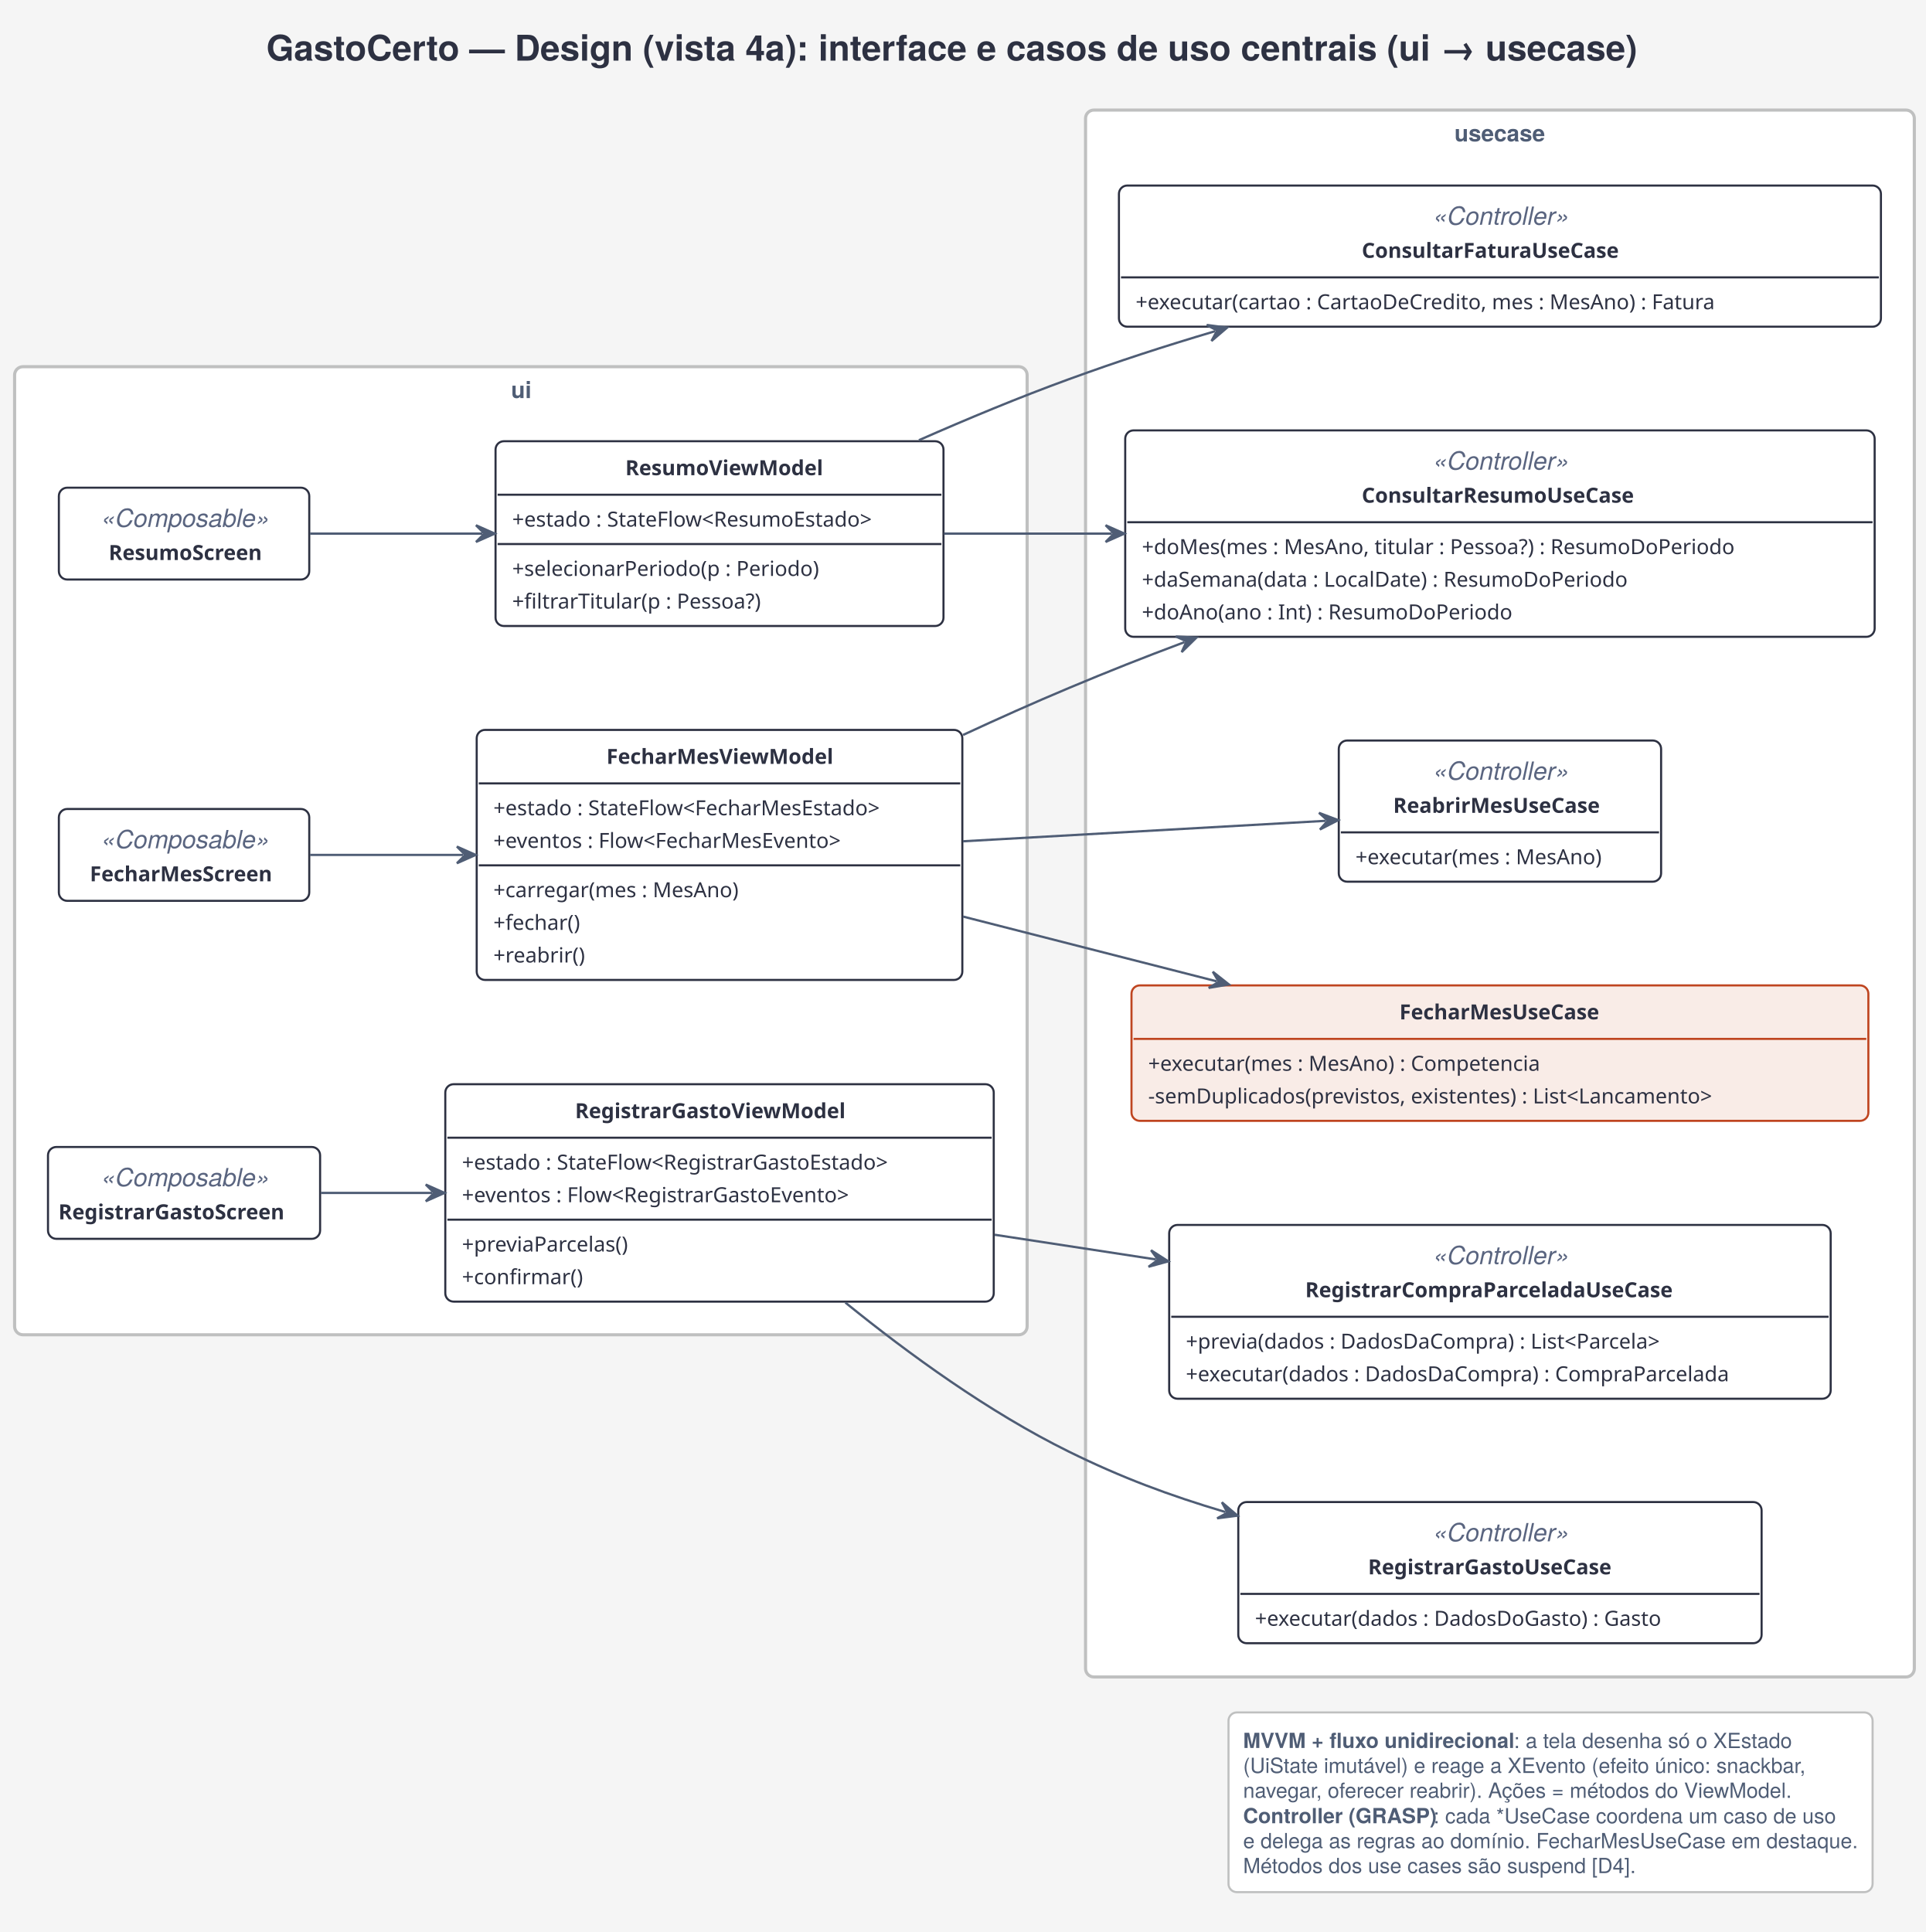
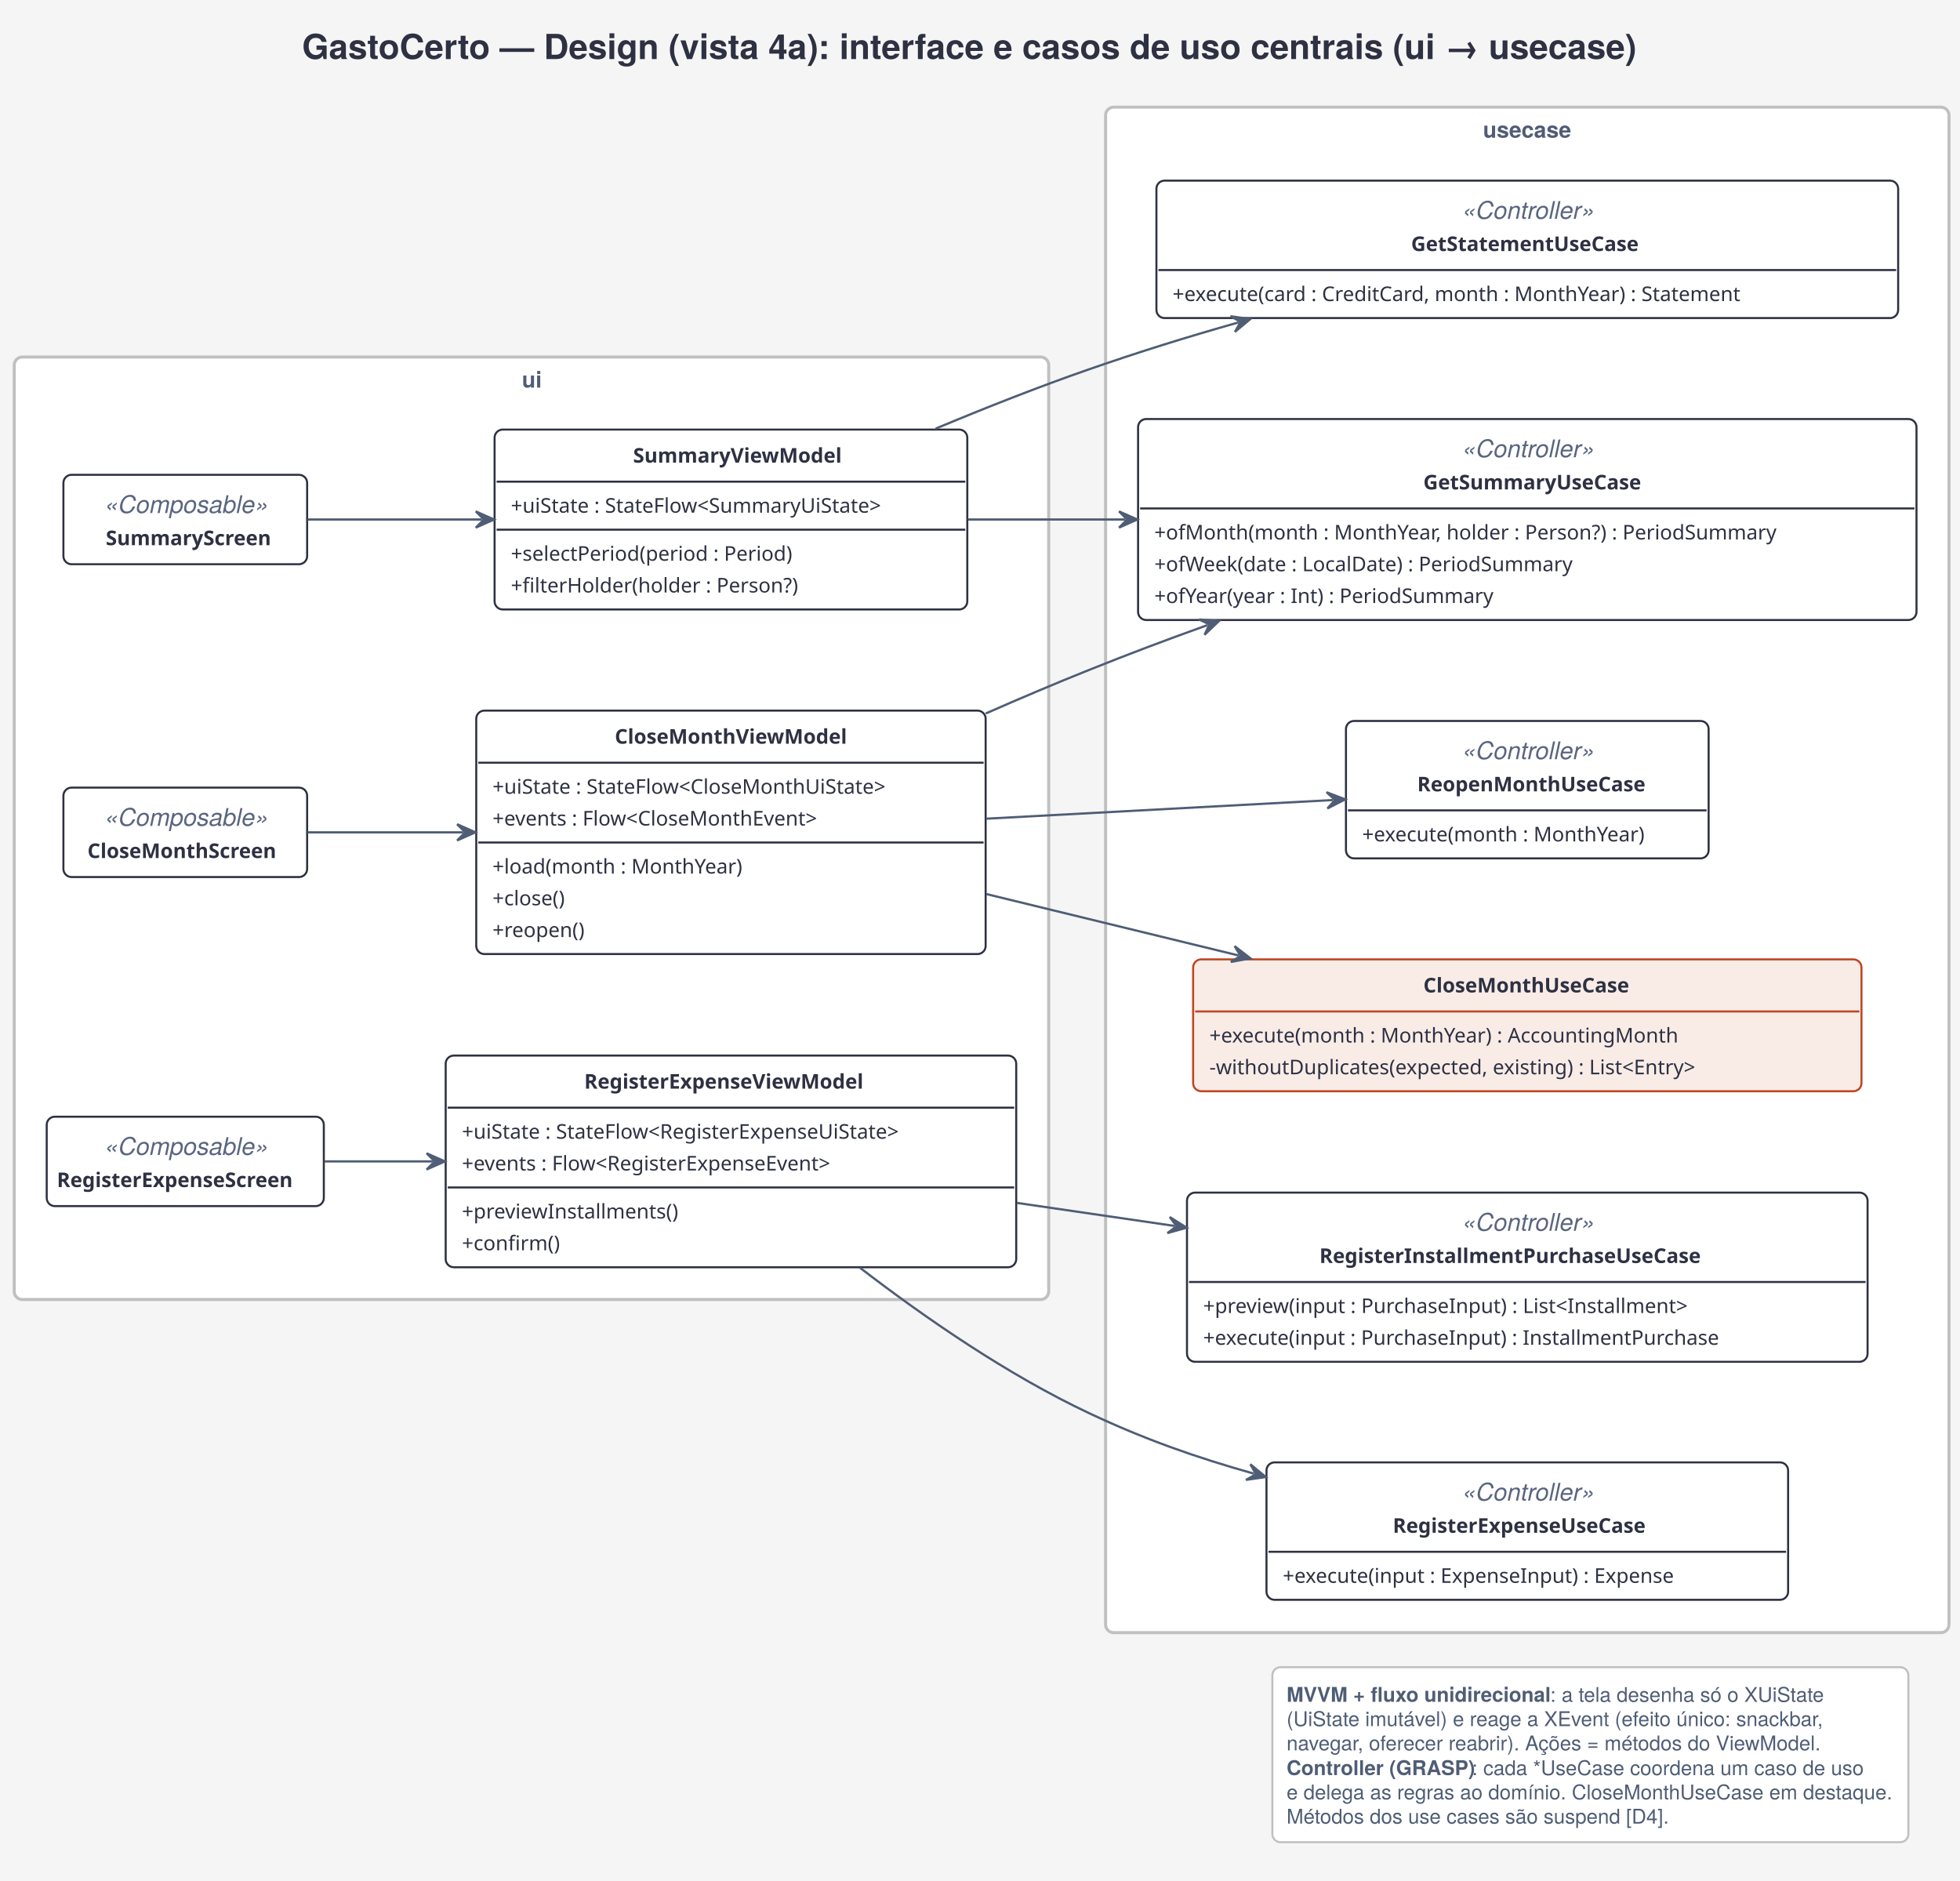
- <svg xmlns="http://www.w3.org/2000/svg" contentStyleType="text/css" data-diagram-type="CLASS" height="926px" preserveAspectRatio="none" style="width:923px;height:926px;background:#F5F5F5;" version="1.1" viewBox="0 0 923 926" width="923px" zoomAndPan="magnify">
+ <svg xmlns="http://www.w3.org/2000/svg" contentStyleType="text/css" data-diagram-type="CLASS" height="926px" preserveAspectRatio="none" style="width:965px;height:926px;background:#F5F5F5;" version="1.1" viewBox="0 0 965 926" width="965px" zoomAndPan="magnify">
  <defs />
  <g>
-     <rect fill="#F5F5F5" height="926" style="stroke:none;stroke-width:1;" width="923" x="0" y="0" />
+     <rect fill="#F5F5F5" height="926" style="stroke:none;stroke-width:1;" width="965" x="0" y="0" />
    <g class="title" data-source-line="7">
-       <text fill="#2D3142" font-family="'Helvetica Neue'" font-size="17" font-weight="bold" lengthAdjust="spacing" textLength="654.16" x="127.64" y="29.068">GastoCerto — Design (vista 4a): interface e casos de uso centrais (ui → usecase)</text>
+       <text fill="#2D3142" font-family="'Helvetica Neue'" font-size="17" font-weight="bold" lengthAdjust="spacing" textLength="654.16" x="148.71" y="29.068">GastoCerto — Design (vista 4a): interface e casos de uso centrais (ui → usecase)</text>
    </g>
    <g class="cluster" data-qualified-name="ui" data-source-line="10" id="ent0002">
-       <rect fill="#FFFFFF" height="464" rx="4" ry="4" style="stroke:#BFC0C0;stroke-width:1.5;" width="485.25" x="7" y="175.757" />
-       <text fill="#4F5D75" font-family="'Helvetica Neue'" font-size="11" font-weight="bold" lengthAdjust="spacing" textLength="9.361" x="244.945" y="190.801">ui</text>
+       <rect fill="#FFFFFF" height="464" rx="4" ry="4" style="stroke:#BFC0C0;stroke-width:1.5;" width="509.33" x="7" y="175.757" />
+       <text fill="#4F5D75" font-family="'Helvetica Neue'" font-size="11" font-weight="bold" lengthAdjust="spacing" textLength="9.361" x="256.985" y="190.801">ui</text>
    </g>
    <g class="cluster" data-qualified-name="usecase" data-source-line="33" id="ent0009">
-       <rect fill="#FFFFFF" height="751" rx="4" ry="4" style="stroke:#BFC0C0;stroke-width:1.5;" width="397.19" x="520.25" y="52.757" />
-       <text fill="#4F5D75" font-family="'Helvetica Neue'" font-size="11" font-weight="bold" lengthAdjust="spacing" textLength="43.593" x="697.048" y="67.801">usecase</text>
+       <rect fill="#FFFFFF" height="751" rx="4" ry="4" style="stroke:#BFC0C0;stroke-width:1.5;" width="415.25" x="544.33" y="52.757" />
+       <text fill="#4F5D75" font-family="'Helvetica Neue'" font-size="11" font-weight="bold" lengthAdjust="spacing" textLength="43.593" x="730.159" y="67.801">usecase</text>
    </g>
-     <g class="entity" data-qualified-name="ui.RegistrarGastoScreen" data-source-line="11" id="ent0003">
-       <rect fill="#FFFFFF" height="44.017" rx="4" ry="4" style="stroke:#2D3142;stroke-width:1;" width="130.41" x="23" y="549.747" />
-       <text fill="#5A6580" font-family="Helvetica Neue" font-size="12" font-style="italic" lengthAdjust="spacing" textLength="79.116" x="48.647" y="568.567">«Composable»</text>
-       <text fill="#2D3142" font-family="Menlo" font-size="10" font-weight="bold" lengthAdjust="spacing" textLength="120.41" x="28" y="584.405">RegistrarGastoScreen</text>
+     <g class="entity" data-qualified-name="ui.RegisterExpenseScreen" data-source-line="11" id="ent0003">
+       <rect fill="#FFFFFF" height="44.017" rx="4" ry="4" style="stroke:#2D3142;stroke-width:1;" width="136.431" x="23" y="549.747" />
+       <text fill="#5A6580" font-family="Helvetica Neue" font-size="12" font-style="italic" lengthAdjust="spacing" textLength="79.116" x="51.657" y="568.567">«Composable»</text>
+       <text fill="#2D3142" font-family="Menlo" font-size="10" font-weight="bold" lengthAdjust="spacing" textLength="126.431" x="28" y="584.405">RegisterExpenseScreen</text>
    </g>
-     <g class="entity" data-qualified-name="ui.FecharMesScreen" data-source-line="12" id="ent0004">
-       <rect fill="#FFFFFF" height="44.017" rx="4" ry="4" style="stroke:#2D3142;stroke-width:1;" width="120" x="28.21" y="387.747" />
-       <text fill="#5A6580" font-family="Helvetica Neue" font-size="12" font-style="italic" lengthAdjust="spacing" textLength="79.116" x="48.652" y="406.567">«Composable»</text>
-       <text fill="#2D3142" font-family="Menlo" font-size="10" font-weight="bold" lengthAdjust="spacing" textLength="90.308" x="43.056" y="422.405">FecharMesScreen</text>
+     <g class="entity" data-qualified-name="ui.CloseMonthScreen" data-source-line="12" id="ent0004">
+       <rect fill="#FFFFFF" height="44.017" rx="4" ry="4" style="stroke:#2D3142;stroke-width:1;" width="120" x="31.22" y="387.747" />
+       <text fill="#5A6580" font-family="Helvetica Neue" font-size="12" font-style="italic" lengthAdjust="spacing" textLength="79.116" x="51.662" y="406.567">«Composable»</text>
+       <text fill="#2D3142" font-family="Menlo" font-size="10" font-weight="bold" lengthAdjust="spacing" textLength="96.328" x="43.056" y="422.405">CloseMonthScreen</text>
    </g>
-     <g class="entity" data-qualified-name="ui.ResumoScreen" data-source-line="13" id="ent0005">
-       <rect fill="#FFFFFF" height="44.017" rx="4" ry="4" style="stroke:#2D3142;stroke-width:1;" width="120" x="28.21" y="233.747" />
-       <text fill="#5A6580" font-family="Helvetica Neue" font-size="12" font-style="italic" lengthAdjust="spacing" textLength="79.116" x="48.652" y="252.567">«Composable»</text>
-       <text fill="#2D3142" font-family="Menlo" font-size="10" font-weight="bold" lengthAdjust="spacing" textLength="72.246" x="52.087" y="268.405">ResumoScreen</text>
+     <g class="entity" data-qualified-name="ui.SummaryScreen" data-source-line="13" id="ent0005">
+       <rect fill="#FFFFFF" height="44.017" rx="4" ry="4" style="stroke:#2D3142;stroke-width:1;" width="120" x="31.22" y="233.747" />
+       <text fill="#5A6580" font-family="Helvetica Neue" font-size="12" font-style="italic" lengthAdjust="spacing" textLength="79.116" x="51.662" y="252.567">«Composable»</text>
+       <text fill="#2D3142" font-family="Menlo" font-size="10" font-weight="bold" lengthAdjust="spacing" textLength="78.267" x="52.087" y="268.405">SummaryScreen</text>
    </g>
-     <g class="entity" data-qualified-name="ui.RegistrarGastoViewModel" data-source-line="14" id="ent0006">
-       <rect fill="#FFFFFF" height="104.203" rx="4" ry="4" style="stroke:#2D3142;stroke-width:1;" width="262.841" x="213.41" y="519.657" />
-       <text fill="#2D3142" font-family="Menlo" font-size="10" font-weight="bold" lengthAdjust="spacing" textLength="138.472" x="275.595" y="535.939">RegistrarGastoViewModel</text>
-       <line style="stroke:#2D3142;stroke-width:1;" x1="214.41" x2="475.251" y1="545.298" y2="545.298" />
-       <text fill="#2D3142" font-family="Menlo" font-size="10" lengthAdjust="spacing" textLength="246.841" x="221.41" y="560.58">+estado : StateFlow&lt;RegistrarGastoEstado&gt;</text>
-       <text fill="#2D3142" font-family="Menlo" font-size="10" lengthAdjust="spacing" textLength="222.759" x="221.41" y="576.221">+eventos : Flow&lt;RegistrarGastoEvento&gt;</text>
-       <line style="stroke:#2D3142;stroke-width:1;" x1="214.41" x2="475.251" y1="584.579" y2="584.579" />
-       <text fill="#2D3142" font-family="Menlo" font-size="10" lengthAdjust="spacing" textLength="102.349" x="221.41" y="599.861">+previaParcelas()</text>
-       <text fill="#2D3142" font-family="Menlo" font-size="10" lengthAdjust="spacing" textLength="72.246" x="221.41" y="615.502">+confirmar()</text>
+     <g class="entity" data-qualified-name="ui.RegisterExpenseViewModel" data-source-line="14" id="ent0006">
+       <rect fill="#FFFFFF" height="104.203" rx="4" ry="4" style="stroke:#2D3142;stroke-width:1;" width="280.902" x="219.43" y="519.657" />
+       <text fill="#2D3142" font-family="Menlo" font-size="10" font-weight="bold" lengthAdjust="spacing" textLength="144.492" x="287.635" y="535.939">RegisterExpenseViewModel</text>
+       <line style="stroke:#2D3142;stroke-width:1;" x1="220.43" x2="499.332" y1="545.298" y2="545.298" />
+       <text fill="#2D3142" font-family="Menlo" font-size="10" lengthAdjust="spacing" textLength="264.902" x="227.43" y="560.58">+uiState : StateFlow&lt;RegisterExpenseUiState&gt;</text>
+       <text fill="#2D3142" font-family="Menlo" font-size="10" lengthAdjust="spacing" textLength="216.738" x="227.43" y="576.221">+events : Flow&lt;RegisterExpenseEvent&gt;</text>
+       <line style="stroke:#2D3142;stroke-width:1;" x1="220.43" x2="499.332" y1="584.579" y2="584.579" />
+       <text fill="#2D3142" font-family="Menlo" font-size="10" lengthAdjust="spacing" textLength="132.451" x="227.43" y="599.861">+previewInstallments()</text>
+       <text fill="#2D3142" font-family="Menlo" font-size="10" lengthAdjust="spacing" textLength="60.205" x="227.43" y="615.502">+confirm()</text>
    </g>
-     <g class="entity" data-qualified-name="ui.FecharMesViewModel" data-source-line="20" id="ent0007">
-       <rect fill="#FFFFFF" height="119.844" rx="4" ry="4" style="stroke:#2D3142;stroke-width:1;" width="232.738" x="228.46" y="349.837" />
-       <text fill="#2D3142" font-family="Menlo" font-size="10" font-weight="bold" lengthAdjust="spacing" textLength="108.369" x="290.645" y="366.119">FecharMesViewModel</text>
-       <line style="stroke:#2D3142;stroke-width:1;" x1="229.46" x2="460.198" y1="375.478" y2="375.478" />
-       <text fill="#2D3142" font-family="Menlo" font-size="10" lengthAdjust="spacing" textLength="216.738" x="236.46" y="390.76">+estado : StateFlow&lt;FecharMesEstado&gt;</text>
-       <text fill="#2D3142" font-family="Menlo" font-size="10" lengthAdjust="spacing" textLength="192.656" x="236.46" y="406.401">+eventos : Flow&lt;FecharMesEvento&gt;</text>
-       <line style="stroke:#2D3142;stroke-width:1;" x1="229.46" x2="460.198" y1="414.759" y2="414.759" />
-       <text fill="#2D3142" font-family="Menlo" font-size="10" lengthAdjust="spacing" textLength="138.472" x="236.46" y="430.041">+carregar(mes : MesAno)</text>
-       <text fill="#2D3142" font-family="Menlo" font-size="10" lengthAdjust="spacing" textLength="54.185" x="236.46" y="445.682">+fechar()</text>
-       <text fill="#2D3142" font-family="Menlo" font-size="10" lengthAdjust="spacing" textLength="60.205" x="236.46" y="461.322">+reabrir()</text>
+     <g class="entity" data-qualified-name="ui.CloseMonthViewModel" data-source-line="20" id="ent0007">
+       <rect fill="#FFFFFF" height="119.844" rx="4" ry="4" style="stroke:#2D3142;stroke-width:1;" width="250.8" x="234.48" y="349.837" />
+       <text fill="#2D3142" font-family="Menlo" font-size="10" font-weight="bold" lengthAdjust="spacing" textLength="114.39" x="302.685" y="366.119">CloseMonthViewModel</text>
+       <line style="stroke:#2D3142;stroke-width:1;" x1="235.48" x2="484.28" y1="375.478" y2="375.478" />
+       <text fill="#2D3142" font-family="Menlo" font-size="10" lengthAdjust="spacing" textLength="234.8" x="242.48" y="390.76">+uiState : StateFlow&lt;CloseMonthUiState&gt;</text>
+       <text fill="#2D3142" font-family="Menlo" font-size="10" lengthAdjust="spacing" textLength="186.636" x="242.48" y="406.401">+events : Flow&lt;CloseMonthEvent&gt;</text>
+       <line style="stroke:#2D3142;stroke-width:1;" x1="235.48" x2="484.28" y1="414.759" y2="414.759" />
+       <text fill="#2D3142" font-family="Menlo" font-size="10" lengthAdjust="spacing" textLength="144.492" x="242.48" y="430.041">+load(month : MonthYear)</text>
+       <text fill="#2D3142" font-family="Menlo" font-size="10" lengthAdjust="spacing" textLength="48.164" x="242.48" y="445.682">+close()</text>
+       <text fill="#2D3142" font-family="Menlo" font-size="10" lengthAdjust="spacing" textLength="54.185" x="242.48" y="461.322">+reopen()</text>
    </g>
-     <g class="entity" data-qualified-name="ui.ResumoViewModel" data-source-line="27" id="ent0008">
-       <rect fill="#FFFFFF" height="88.562" rx="4" ry="4" style="stroke:#2D3142;stroke-width:1;" width="214.677" x="237.49" y="211.477" />
-       <text fill="#2D3142" font-family="Menlo" font-size="10" font-weight="bold" lengthAdjust="spacing" textLength="90.308" x="299.675" y="227.759">ResumoViewModel</text>
-       <line style="stroke:#2D3142;stroke-width:1;" x1="238.49" x2="451.167" y1="237.118" y2="237.118" />
-       <text fill="#2D3142" font-family="Menlo" font-size="10" lengthAdjust="spacing" textLength="198.677" x="245.49" y="252.4">+estado : StateFlow&lt;ResumoEstado&gt;</text>
-       <line style="stroke:#2D3142;stroke-width:1;" x1="238.49" x2="451.167" y1="260.758" y2="260.758" />
-       <text fill="#2D3142" font-family="Menlo" font-size="10" lengthAdjust="spacing" textLength="186.636" x="245.49" y="276.041">+selecionarPeriodo(p : Periodo)</text>
-       <text fill="#2D3142" font-family="Menlo" font-size="10" lengthAdjust="spacing" textLength="168.574" x="245.49" y="291.681">+filtrarTitular(p : Pessoa?)</text>
+     <g class="entity" data-qualified-name="ui.SummaryViewModel" data-source-line="27" id="ent0008">
+       <rect fill="#FFFFFF" height="88.562" rx="4" ry="4" style="stroke:#2D3142;stroke-width:1;" width="232.738" x="243.51" y="211.477" />
+       <text fill="#2D3142" font-family="Menlo" font-size="10" font-weight="bold" lengthAdjust="spacing" textLength="96.328" x="311.715" y="227.759">SummaryViewModel</text>
+       <line style="stroke:#2D3142;stroke-width:1;" x1="244.51" x2="475.248" y1="237.118" y2="237.118" />
+       <text fill="#2D3142" font-family="Menlo" font-size="10" lengthAdjust="spacing" textLength="216.738" x="251.51" y="252.4">+uiState : StateFlow&lt;SummaryUiState&gt;</text>
+       <line style="stroke:#2D3142;stroke-width:1;" x1="244.51" x2="475.248" y1="260.758" y2="260.758" />
+       <text fill="#2D3142" font-family="Menlo" font-size="10" lengthAdjust="spacing" textLength="180.615" x="251.51" y="276.041">+selectPeriod(period : Period)</text>
+       <text fill="#2D3142" font-family="Menlo" font-size="10" lengthAdjust="spacing" textLength="186.636" x="251.51" y="291.681">+filterHolder(holder : Person?)</text>
    </g>
-     <g class="entity" data-qualified-name="usecase.RegistrarGastoUseCase" data-source-line="34" id="ent0010">
-       <rect fill="#FFFFFF" height="67.657" rx="4" ry="4" style="stroke:#2D3142;stroke-width:1;" width="250.8" x="593.45" y="719.927" />
-       <text fill="#5A6580" font-family="Helvetica Neue" font-size="12" font-style="italic" lengthAdjust="spacing" textLength="63.768" x="686.966" y="738.747">«Controller»</text>
-       <text fill="#2D3142" font-family="Menlo" font-size="10" font-weight="bold" lengthAdjust="spacing" textLength="126.431" x="655.635" y="754.585">RegistrarGastoUseCase</text>
-       <line style="stroke:#2D3142;stroke-width:1;" x1="594.45" x2="843.25" y1="763.944" y2="763.944" />
-       <text fill="#2D3142" font-family="Menlo" font-size="10" lengthAdjust="spacing" textLength="234.8" x="601.45" y="779.226">+executar(dados : DadosDoGasto) : Gasto</text>
+     <g class="entity" data-qualified-name="usecase.RegisterExpenseUseCase" data-source-line="34" id="ent0010">
+       <rect fill="#FFFFFF" height="67.657" rx="4" ry="4" style="stroke:#2D3142;stroke-width:1;" width="256.82" x="623.55" y="719.927" />
+       <text fill="#5A6580" font-family="Helvetica Neue" font-size="12" font-style="italic" lengthAdjust="spacing" textLength="63.768" x="720.076" y="738.747">«Controller»</text>
+       <text fill="#2D3142" font-family="Menlo" font-size="10" font-weight="bold" lengthAdjust="spacing" textLength="132.451" x="685.735" y="754.585">RegisterExpenseUseCase</text>
+       <line style="stroke:#2D3142;stroke-width:1;" x1="624.55" x2="879.37" y1="763.944" y2="763.944" />
+       <text fill="#2D3142" font-family="Menlo" font-size="10" lengthAdjust="spacing" textLength="240.82" x="631.55" y="779.226">+execute(input : ExpenseInput) : Expense</text>
    </g>
-     <g class="entity" data-qualified-name="usecase.RegistrarCompraParceladaUseCase" data-source-line="37" id="ent0011">
-       <rect fill="#FFFFFF" height="83.298" rx="4" ry="4" style="stroke:#2D3142;stroke-width:1;" width="317.025" x="560.33" y="587.107" />
-       <text fill="#5A6580" font-family="Helvetica Neue" font-size="12" font-style="italic" lengthAdjust="spacing" textLength="63.768" x="686.959" y="605.927">«Controller»</text>
-       <text fill="#2D3142" font-family="Menlo" font-size="10" font-weight="bold" lengthAdjust="spacing" textLength="186.636" x="625.525" y="621.765">RegistrarCompraParceladaUseCase</text>
-       <line style="stroke:#2D3142;stroke-width:1;" x1="561.33" x2="876.355" y1="631.124" y2="631.124" />
-       <text fill="#2D3142" font-family="Menlo" font-size="10" lengthAdjust="spacing" textLength="276.943" x="568.33" y="646.406">+previa(dados : DadosDaCompra) : List&lt;Parcela&gt;</text>
-       <text fill="#2D3142" font-family="Menlo" font-size="10" lengthAdjust="spacing" textLength="301.025" x="568.33" y="662.047">+executar(dados : DadosDaCompra) : CompraParcelada</text>
+     <g class="entity" data-qualified-name="usecase.RegisterInstallmentPurchaseUseCase" data-source-line="37" id="ent0011">
+       <rect fill="#FFFFFF" height="83.298" rx="4" ry="4" style="stroke:#2D3142;stroke-width:1;" width="335.087" x="584.41" y="587.107" />
+       <text fill="#5A6580" font-family="Helvetica Neue" font-size="12" font-style="italic" lengthAdjust="spacing" textLength="63.768" x="720.069" y="605.927">«Controller»</text>
+       <text fill="#2D3142" font-family="Menlo" font-size="10" font-weight="bold" lengthAdjust="spacing" textLength="204.697" x="649.605" y="621.765">RegisterInstallmentPurchaseUseCase</text>
+       <line style="stroke:#2D3142;stroke-width:1;" x1="585.41" x2="918.497" y1="631.124" y2="631.124" />
+       <text fill="#2D3142" font-family="Menlo" font-size="10" lengthAdjust="spacing" textLength="307.046" x="592.41" y="646.406">+preview(input : PurchaseInput) : List&lt;Installment&gt;</text>
+       <text fill="#2D3142" font-family="Menlo" font-size="10" lengthAdjust="spacing" textLength="319.087" x="592.41" y="662.047">+execute(input : PurchaseInput) : InstallmentPurchase</text>
    </g>
-     <g class="entity" data-qualified-name="usecase.FecharMesUseCase" data-source-line="41" id="ent0012">
-       <rect fill="#F9ECE7" height="64.922" rx="4" ry="4" style="stroke:#BF4520;stroke-width:1;" width="353.148" x="542.27" y="472.297" />
-       <text fill="#2D3142" font-family="Menlo" font-size="10" font-weight="bold" lengthAdjust="spacing" textLength="96.328" x="670.68" y="488.579">FecharMesUseCase</text>
-       <line style="stroke:#BF4520;stroke-width:1;" x1="543.27" x2="894.418" y1="497.938" y2="497.938" />
-       <text fill="#2D3142" font-family="Menlo" font-size="10" lengthAdjust="spacing" textLength="222.759" x="550.27" y="513.22">+executar(mes : MesAno) : Competencia</text>
-       <text fill="#2D3142" font-family="Menlo" font-size="10" lengthAdjust="spacing" textLength="337.148" x="550.27" y="528.861">-semDuplicados(previstos, existentes) : List&lt;Lancamento&gt;</text>
+     <g class="entity" data-qualified-name="usecase.CloseMonthUseCase" data-source-line="41" id="ent0012">
+       <rect fill="#F9ECE7" height="64.922" rx="4" ry="4" style="stroke:#BF4520;stroke-width:1;" width="329.066" x="587.43" y="472.297" />
+       <text fill="#2D3142" font-family="Menlo" font-size="10" font-weight="bold" lengthAdjust="spacing" textLength="102.349" x="700.789" y="488.579">CloseMonthUseCase</text>
+       <line style="stroke:#BF4520;stroke-width:1;" x1="588.43" x2="915.496" y1="497.938" y2="497.938" />
+       <text fill="#2D3142" font-family="Menlo" font-size="10" lengthAdjust="spacing" textLength="270.923" x="595.43" y="513.22">+execute(month : MonthYear) : AccountingMonth</text>
+       <text fill="#2D3142" font-family="Menlo" font-size="10" lengthAdjust="spacing" textLength="313.066" x="595.43" y="528.861">-withoutDuplicates(expected, existing) : List&lt;Entry&gt;</text>
    </g>
-     <g class="entity" data-qualified-name="usecase.ReabrirMesUseCase" data-source-line="45" id="ent0013">
-       <rect fill="#FFFFFF" height="67.657" rx="4" ry="4" style="stroke:#2D3142;stroke-width:1;" width="154.472" x="641.61" y="354.927" />
-       <text fill="#5A6580" font-family="Helvetica Neue" font-size="12" font-style="italic" lengthAdjust="spacing" textLength="63.768" x="686.962" y="373.747">«Controller»</text>
-       <text fill="#2D3142" font-family="Menlo" font-size="10" font-weight="bold" lengthAdjust="spacing" textLength="102.349" x="667.672" y="389.585">ReabrirMesUseCase</text>
-       <line style="stroke:#2D3142;stroke-width:1;" x1="642.61" x2="795.082" y1="398.944" y2="398.944" />
-       <text fill="#2D3142" font-family="Menlo" font-size="10" lengthAdjust="spacing" textLength="138.472" x="649.61" y="414.226">+executar(mes : MesAno)</text>
+     <g class="entity" data-qualified-name="usecase.ReopenMonthUseCase" data-source-line="45" id="ent0013">
+       <rect fill="#FFFFFF" height="67.657" rx="4" ry="4" style="stroke:#2D3142;stroke-width:1;" width="178.554" x="662.68" y="354.927" />
+       <text fill="#5A6580" font-family="Helvetica Neue" font-size="12" font-style="italic" lengthAdjust="spacing" textLength="63.768" x="720.073" y="373.747">«Controller»</text>
+       <text fill="#2D3142" font-family="Menlo" font-size="10" font-weight="bold" lengthAdjust="spacing" textLength="108.369" x="697.772" y="389.585">ReopenMonthUseCase</text>
+       <line style="stroke:#2D3142;stroke-width:1;" x1="663.68" x2="840.234" y1="398.944" y2="398.944" />
+       <text fill="#2D3142" font-family="Menlo" font-size="10" lengthAdjust="spacing" textLength="162.554" x="670.68" y="414.226">+execute(month : MonthYear)</text>
    </g>
-     <g class="entity" data-qualified-name="usecase.ConsultarResumoUseCase" data-source-line="48" id="ent0014">
-       <rect fill="#FFFFFF" height="98.939" rx="4" ry="4" style="stroke:#2D3142;stroke-width:1;" width="359.169" x="539.26" y="206.287" />
-       <text fill="#5A6580" font-family="Helvetica Neue" font-size="12" font-style="italic" lengthAdjust="spacing" textLength="63.768" x="686.961" y="225.107">«Controller»</text>
-       <text fill="#2D3142" font-family="Menlo" font-size="10" font-weight="bold" lengthAdjust="spacing" textLength="132.451" x="652.619" y="240.945">ConsultarResumoUseCase</text>
-       <line style="stroke:#2D3142;stroke-width:1;" x1="540.26" x2="897.429" y1="250.304" y2="250.304" />
-       <text fill="#2D3142" font-family="Menlo" font-size="10" lengthAdjust="spacing" textLength="343.169" x="547.26" y="265.586">+doMes(mes : MesAno, titular : Pessoa?) : ResumoDoPeriodo</text>
-       <text fill="#2D3142" font-family="Menlo" font-size="10" lengthAdjust="spacing" textLength="270.923" x="547.26" y="281.226">+daSemana(data : LocalDate) : ResumoDoPeriodo</text>
-       <text fill="#2D3142" font-family="Menlo" font-size="10" lengthAdjust="spacing" textLength="210.718" x="547.26" y="296.867">+doAno(ano : Int) : ResumoDoPeriodo</text>
+     <g class="entity" data-qualified-name="usecase.GetSummaryUseCase" data-source-line="48" id="ent0014">
+       <rect fill="#FFFFFF" height="98.939" rx="4" ry="4" style="stroke:#2D3142;stroke-width:1;" width="383.251" x="560.33" y="206.287" />
+       <text fill="#5A6580" font-family="Helvetica Neue" font-size="12" font-style="italic" lengthAdjust="spacing" textLength="63.768" x="720.072" y="225.107">«Controller»</text>
+       <text fill="#2D3142" font-family="Menlo" font-size="10" font-weight="bold" lengthAdjust="spacing" textLength="102.349" x="700.781" y="240.945">GetSummaryUseCase</text>
+       <line style="stroke:#2D3142;stroke-width:1;" x1="561.33" x2="942.581" y1="250.304" y2="250.304" />
+       <text fill="#2D3142" font-family="Menlo" font-size="10" lengthAdjust="spacing" textLength="367.251" x="568.33" y="265.586">+ofMonth(month : MonthYear, holder : Person?) : PeriodSummary</text>
+       <text fill="#2D3142" font-family="Menlo" font-size="10" lengthAdjust="spacing" textLength="246.841" x="568.33" y="281.226">+ofWeek(date : LocalDate) : PeriodSummary</text>
+       <text fill="#2D3142" font-family="Menlo" font-size="10" lengthAdjust="spacing" textLength="210.718" x="568.33" y="296.867">+ofYear(year : Int) : PeriodSummary</text>
    </g>
-     <g class="entity" data-qualified-name="usecase.ConsultarFaturaUseCase" data-source-line="53" id="ent0015">
-       <rect fill="#FFFFFF" height="67.657" rx="4" ry="4" style="stroke:#2D3142;stroke-width:1;" width="365.19" x="536.25" y="88.927" />
-       <text fill="#5A6580" font-family="Helvetica Neue" font-size="12" font-style="italic" lengthAdjust="spacing" textLength="63.768" x="686.961" y="107.747">«Controller»</text>
-       <text fill="#2D3142" font-family="Menlo" font-size="10" font-weight="bold" lengthAdjust="spacing" textLength="132.451" x="652.619" y="123.585">ConsultarFaturaUseCase</text>
-       <line style="stroke:#2D3142;stroke-width:1;" x1="537.25" x2="900.439" y1="132.944" y2="132.944" />
-       <text fill="#2D3142" font-family="Menlo" font-size="10" lengthAdjust="spacing" textLength="349.19" x="544.25" y="148.226">+executar(cartao : CartaoDeCredito, mes : MesAno) : Fatura</text>
+     <g class="entity" data-qualified-name="usecase.GetStatementUseCase" data-source-line="53" id="ent0015">
+       <rect fill="#FFFFFF" height="67.657" rx="4" ry="4" style="stroke:#2D3142;stroke-width:1;" width="365.19" x="569.36" y="88.927" />
+       <text fill="#5A6580" font-family="Helvetica Neue" font-size="12" font-style="italic" lengthAdjust="spacing" textLength="63.768" x="720.071" y="107.747">«Controller»</text>
+       <text fill="#2D3142" font-family="Menlo" font-size="10" font-weight="bold" lengthAdjust="spacing" textLength="114.39" x="694.76" y="123.585">GetStatementUseCase</text>
+       <line style="stroke:#2D3142;stroke-width:1;" x1="570.36" x2="933.549" y1="132.944" y2="132.944" />
+       <text fill="#2D3142" font-family="Menlo" font-size="10" lengthAdjust="spacing" textLength="349.19" x="577.36" y="148.226">+execute(card : CreditCard, month : MonthYear) : Statement</text>
    </g>
    <g class="link" data-entity-1="ent0003" data-entity-2="ent0006" data-link-type="dependency" data-source-line="58" id="lnk16">
-       <path codeLine="58" d="M153.79,571.757 C171.98,571.757 186.46,571.757 207.05,571.757" fill="none" id="RegistrarGastoScreen-to-RegistrarGastoViewModel" style="stroke:#4F5D75;stroke-width:1.1;" />
-       <polygon fill="#4F5D75" points="213.05,571.757,204.05,567.757,208.05,571.757,204.05,575.757,213.05,571.757" style="stroke:#4F5D75;stroke-width:1.1;" />
+       <path codeLine="58" d="M159.85,571.757 C178.06,571.757 192.45,571.757 213.04,571.757" fill="none" id="RegisterExpenseScreen-to-RegisterExpenseViewModel" style="stroke:#4F5D75;stroke-width:1.1;" />
+       <polygon fill="#4F5D75" points="219.04,571.757,210.04,567.757,214.04,571.757,210.04,575.757,219.04,571.757" style="stroke:#4F5D75;stroke-width:1.1;" />
    </g>
    <g class="link" data-entity-1="ent0004" data-entity-2="ent0007" data-link-type="dependency" data-source-line="59" id="lnk17">
-       <path codeLine="59" d="M148.58,409.757 C172.31,409.757 194.5,409.757 221.97,409.757" fill="none" id="FecharMesScreen-to-FecharMesViewModel" style="stroke:#4F5D75;stroke-width:1.1;" />
-       <polygon fill="#4F5D75" points="227.97,409.757,218.97,405.757,222.97,409.757,218.97,413.757,227.97,409.757" style="stroke:#4F5D75;stroke-width:1.1;" />
+       <path codeLine="59" d="M151.4,409.757 C175.87,409.757 199.23,409.757 228.06,409.757" fill="none" id="CloseMonthScreen-to-CloseMonthViewModel" style="stroke:#4F5D75;stroke-width:1.1;" />
+       <polygon fill="#4F5D75" points="234.06,409.757,225.06,405.757,229.06,409.757,225.06,413.757,234.06,409.757" style="stroke:#4F5D75;stroke-width:1.1;" />
    </g>
    <g class="link" data-entity-1="ent0005" data-entity-2="ent0008" data-link-type="dependency" data-source-line="60" id="lnk18">
-       <path codeLine="60" d="M148.58,255.757 C174.96,255.757 200.84,255.757 231.12,255.757" fill="none" id="ResumoScreen-to-ResumoViewModel" style="stroke:#4F5D75;stroke-width:1.1;" />
-       <polygon fill="#4F5D75" points="237.12,255.757,228.12,251.757,232.12,255.757,228.12,259.757,237.12,255.757" style="stroke:#4F5D75;stroke-width:1.1;" />
+       <path codeLine="60" d="M151.4,255.757 C178.48,255.757 205.55,255.757 237.25,255.757" fill="none" id="SummaryScreen-to-SummaryViewModel" style="stroke:#4F5D75;stroke-width:1.1;" />
+       <polygon fill="#4F5D75" points="243.25,255.757,234.25,251.757,238.25,255.757,234.25,259.757,243.25,255.757" style="stroke:#4F5D75;stroke-width:1.1;" />
    </g>
    <g class="link" data-entity-1="ent0006" data-entity-2="ent0010" data-link-type="dependency" data-source-line="61" id="lnk19">
-       <path codeLine="61" d="M405.14,624.317 C435.45,648.927 473.95,676.887 512.25,695.757 C537.45,708.167 559.989,716.607 587.329,724.737" fill="none" id="RegistrarGastoViewModel-to-RegistrarGastoUseCase" style="stroke:#4F5D75;stroke-width:1.1;" />
-       <polygon fill="#4F5D75" points="593.08,726.447,585.593,720.048,588.287,725.022,583.313,727.716,593.08,726.447" style="stroke:#4F5D75;stroke-width:1.1;" />
+       <path codeLine="61" d="M423.33,624.057 C455.43,648.747 496.17,676.867 536.33,695.757 C563.49,708.527 588.175,717.258 617.425,725.508" fill="none" id="RegisterExpenseViewModel-to-RegisterExpenseUseCase" style="stroke:#4F5D75;stroke-width:1.1;" />
+       <polygon fill="#4F5D75" points="623.2,727.137,615.624,720.844,618.388,725.78,613.452,728.544,623.2,727.137" style="stroke:#4F5D75;stroke-width:1.1;" />
    </g>
    <g class="link" data-entity-1="ent0006" data-entity-2="ent0011" data-link-type="dependency" data-source-line="62" id="lnk20">
-       <path codeLine="62" d="M476.73,591.817 C503.62,595.937 526.269,599.41 553.999,603.65" fill="none" id="RegistrarGastoViewModel-to-RegistrarCompraParceladaUseCase" style="stroke:#4F5D75;stroke-width:1.1;" />
-       <polygon fill="#4F5D75" points="559.93,604.557,551.638,599.243,554.987,603.801,550.429,607.151,559.93,604.557" style="stroke:#4F5D75;stroke-width:1.1;" />
+       <path codeLine="62" d="M500.61,592.177 C527.71,596.137 550.443,599.46 578.313,603.53" fill="none" id="RegisterExpenseViewModel-to-RegisterInstallmentPurchaseUseCase" style="stroke:#4F5D75;stroke-width:1.1;" />
+       <polygon fill="#4F5D75" points="584.25,604.397,575.923,599.139,579.303,603.674,574.766,607.054,584.25,604.397" style="stroke:#4F5D75;stroke-width:1.1;" />
    </g>
    <g class="link" data-entity-1="ent0007" data-entity-2="ent0014" data-link-type="dependency" data-source-line="63" id="lnk21">
-       <path codeLine="63" d="M461.53,352.267 C478.42,344.427 495.69,336.697 512.25,329.757 C531.84,321.547 547.082,315.494 567.722,307.754" fill="none" id="FecharMesViewModel-to-ConsultarResumoUseCase" style="stroke:#4F5D75;stroke-width:1.1;" />
-       <polygon fill="#4F5D75" points="573.34,305.647,563.509,305.062,568.658,307.403,566.317,312.552,573.34,305.647" style="stroke:#4F5D75;stroke-width:1.1;" />
+       <path codeLine="63" d="M485.32,351.247 C502.36,343.757 519.7,336.397 536.33,329.757 C556.83,321.567 572.982,315.453 594.532,307.723" fill="none" id="CloseMonthViewModel-to-GetSummaryUseCase" style="stroke:#4F5D75;stroke-width:1.1;" />
+       <polygon fill="#4F5D75" points="600.18,305.697,590.358,304.971,595.474,307.385,593.059,312.501,600.18,305.697" style="stroke:#4F5D75;stroke-width:1.1;" />
    </g>
    <g class="link" data-entity-1="ent0007" data-entity-2="ent0012" data-link-type="dependency" data-source-line="64" id="lnk22">
-       <path codeLine="64" d="M461.5,439.297 C501.92,449.617 541.717,459.782 583.147,470.362" fill="none" id="FecharMesViewModel-to-FecharMesUseCase" style="stroke:#4F5D75;stroke-width:1.1;" />
-       <polygon fill="#4F5D75" points="588.96,471.847,581.23,465.745,584.115,470.61,579.25,473.496,588.96,471.847" style="stroke:#4F5D75;stroke-width:1.1;" />
+       <path codeLine="64" d="M485.65,440.147 C527.11,450.237 567.63,460.107 609.84,470.387" fill="none" id="CloseMonthViewModel-to-CloseMonthUseCase" style="stroke:#4F5D75;stroke-width:1.1;" />
+       <polygon fill="#4F5D75" points="615.67,471.807,607.872,465.791,610.812,470.624,605.979,473.564,615.67,471.807" style="stroke:#4F5D75;stroke-width:1.1;" />
    </g>
    <g class="link" data-entity-1="ent0007" data-entity-2="ent0013" data-link-type="dependency" data-source-line="65" id="lnk23">
-       <path codeLine="65" d="M461.5,403.227 C520.05,399.927 583.51,396.334 635.35,393.414" fill="none" id="FecharMesViewModel-to-ReabrirMesUseCase" style="stroke:#4F5D75;stroke-width:1.1;" />
-       <polygon fill="#4F5D75" points="641.34,393.077,632.129,389.589,636.348,393.358,632.579,397.577,641.34,393.077" style="stroke:#4F5D75;stroke-width:1.1;" />
+       <path codeLine="65" d="M485.65,403.037 C543.15,399.947 604.079,396.659 656.329,393.849" fill="none" id="CloseMonthViewModel-to-ReopenMonthUseCase" style="stroke:#4F5D75;stroke-width:1.1;" />
+       <polygon fill="#4F5D75" points="662.32,393.527,653.118,390.016,657.327,393.796,653.548,398.005,662.32,393.527" style="stroke:#4F5D75;stroke-width:1.1;" />
    </g>
    <g class="link" data-entity-1="ent0008" data-entity-2="ent0014" data-link-type="dependency" data-source-line="66" id="lnk24">
-       <path codeLine="66" d="M452.44,255.757 C479.49,255.757 503.3,255.757 532.87,255.757" fill="none" id="ResumoViewModel-to-ConsultarResumoUseCase" style="stroke:#4F5D75;stroke-width:1.1;" />
-       <polygon fill="#4F5D75" points="538.87,255.757,529.87,251.757,533.87,255.757,529.87,259.757,538.87,255.757" style="stroke:#4F5D75;stroke-width:1.1;" />
+       <path codeLine="66" d="M476.6,255.757 C502.88,255.757 525.47,255.757 553.96,255.757" fill="none" id="SummaryViewModel-to-GetSummaryUseCase" style="stroke:#4F5D75;stroke-width:1.1;" />
+       <polygon fill="#4F5D75" points="559.96,255.757,550.96,251.757,554.96,255.757,550.96,259.757,559.96,255.757" style="stroke:#4F5D75;stroke-width:1.1;" />
    </g>
    <g class="link" data-entity-1="ent0008" data-entity-2="ent0015" data-link-type="dependency" data-source-line="67" id="lnk25">
-       <path codeLine="67" d="M440.38,210.987 C463.63,200.747 488.63,190.347 512.25,181.757 C536.5,172.937 556.988,166.265 582.348,158.735" fill="none" id="ResumoViewModel-to-ConsultarFaturaUseCase" style="stroke:#4F5D75;stroke-width:1.1;" />
-       <polygon fill="#4F5D75" points="588.1,157.027,578.334,155.754,583.307,158.45,580.611,163.423,588.1,157.027" style="stroke:#4F5D75;stroke-width:1.1;" />
+       <path codeLine="67" d="M460.67,211.007 C485.17,200.767 511.5,190.367 536.33,181.757 C561.71,172.957 583.348,166.226 609.828,158.706" fill="none" id="SummaryViewModel-to-GetStatementUseCase" style="stroke:#4F5D75;stroke-width:1.1;" />
+       <polygon fill="#4F5D75" points="615.6,157.067,605.85,155.678,610.79,158.433,608.035,163.374,615.6,157.067" style="stroke:#4F5D75;stroke-width:1.1;" />
    </g>
    <g class="legend" data-source-line="69">
-       <rect fill="#FFFFFF" height="86.14" rx="4" ry="4" style="stroke:#BFC0C0;stroke-width:1;" width="308.68" x="588.76" y="820.757" />
-       <text fill="#4F5D75" font-family="'Helvetica Neue'" font-size="10" font-weight="bold" lengthAdjust="spacing" textLength="129.84" x="595.76" y="837.797">MVVM + fluxo unidirecional</text>
-       <text fill="#4F5D75" font-family="'Helvetica Neue'" font-size="10" lengthAdjust="spacing" textLength="132.99" x="725.6" y="837.837">: a tela desenha só o XEstado</text>
-       <text fill="#4F5D75" font-family="'Helvetica Neue'" font-size="10" lengthAdjust="spacing" textLength="269.29" x="595.76" y="849.767">(UiState imutável) e reage a XEvento (efeito único: snackbar,</text>
-       <text fill="#4F5D75" font-family="'Helvetica Neue'" font-size="10" lengthAdjust="spacing" textLength="266.19" x="595.76" y="861.697">navegar, oferecer reabrir). Ações = métodos do ViewModel.</text>
-       <text fill="#4F5D75" font-family="'Helvetica Neue'" font-size="10" font-weight="bold" lengthAdjust="spacing" textLength="91.28" x="595.76" y="873.867">Controller (GRASP)</text>
-       <text fill="#4F5D75" font-family="'Helvetica Neue'" font-size="10" lengthAdjust="spacing" textLength="193.93" x="687.04" y="873.907">: cada *UseCase coordena um caso de uso</text>
-       <text fill="#4F5D75" font-family="'Helvetica Neue'" font-size="10" lengthAdjust="spacing" textLength="294.68" x="595.76" y="885.837">e delega as regras ao domínio. FecharMesUseCase em destaque.</text>
-       <text fill="#4F5D75" font-family="'Helvetica Neue'" font-size="10" lengthAdjust="spacing" textLength="190.05" x="595.76" y="897.767">Métodos dos use cases são suspend [D4].</text>
+       <rect fill="#FFFFFF" height="86.14" rx="4" ry="4" style="stroke:#BFC0C0;stroke-width:1;" width="313.13" x="626.45" y="820.757" />
+       <text fill="#4F5D75" font-family="'Helvetica Neue'" font-size="10" font-weight="bold" lengthAdjust="spacing" textLength="129.84" x="633.45" y="837.797">MVVM + fluxo unidirecional</text>
+       <text fill="#4F5D75" font-family="'Helvetica Neue'" font-size="10" lengthAdjust="spacing" textLength="134.65" x="763.29" y="837.837">: a tela desenha só o XUiState</text>
+       <text fill="#4F5D75" font-family="'Helvetica Neue'" font-size="10" lengthAdjust="spacing" textLength="263.55" x="633.45" y="849.767">(UiState imutável) e reage a XEvent (efeito único: snackbar,</text>
+       <text fill="#4F5D75" font-family="'Helvetica Neue'" font-size="10" lengthAdjust="spacing" textLength="266.19" x="633.45" y="861.697">navegar, oferecer reabrir). Ações = métodos do ViewModel.</text>
+       <text fill="#4F5D75" font-family="'Helvetica Neue'" font-size="10" font-weight="bold" lengthAdjust="spacing" textLength="91.28" x="633.45" y="873.867">Controller (GRASP)</text>
+       <text fill="#4F5D75" font-family="'Helvetica Neue'" font-size="10" lengthAdjust="spacing" textLength="193.93" x="724.73" y="873.907">: cada *UseCase coordena um caso de uso</text>
+       <text fill="#4F5D75" font-family="'Helvetica Neue'" font-size="10" lengthAdjust="spacing" textLength="299.13" x="633.45" y="885.837">e delega as regras ao domínio. CloseMonthUseCase em destaque.</text>
+       <text fill="#4F5D75" font-family="'Helvetica Neue'" font-size="10" lengthAdjust="spacing" textLength="190.05" x="633.45" y="897.767">Métodos dos use cases são suspend [D4].</text>
    </g>
  </g>
</svg>
